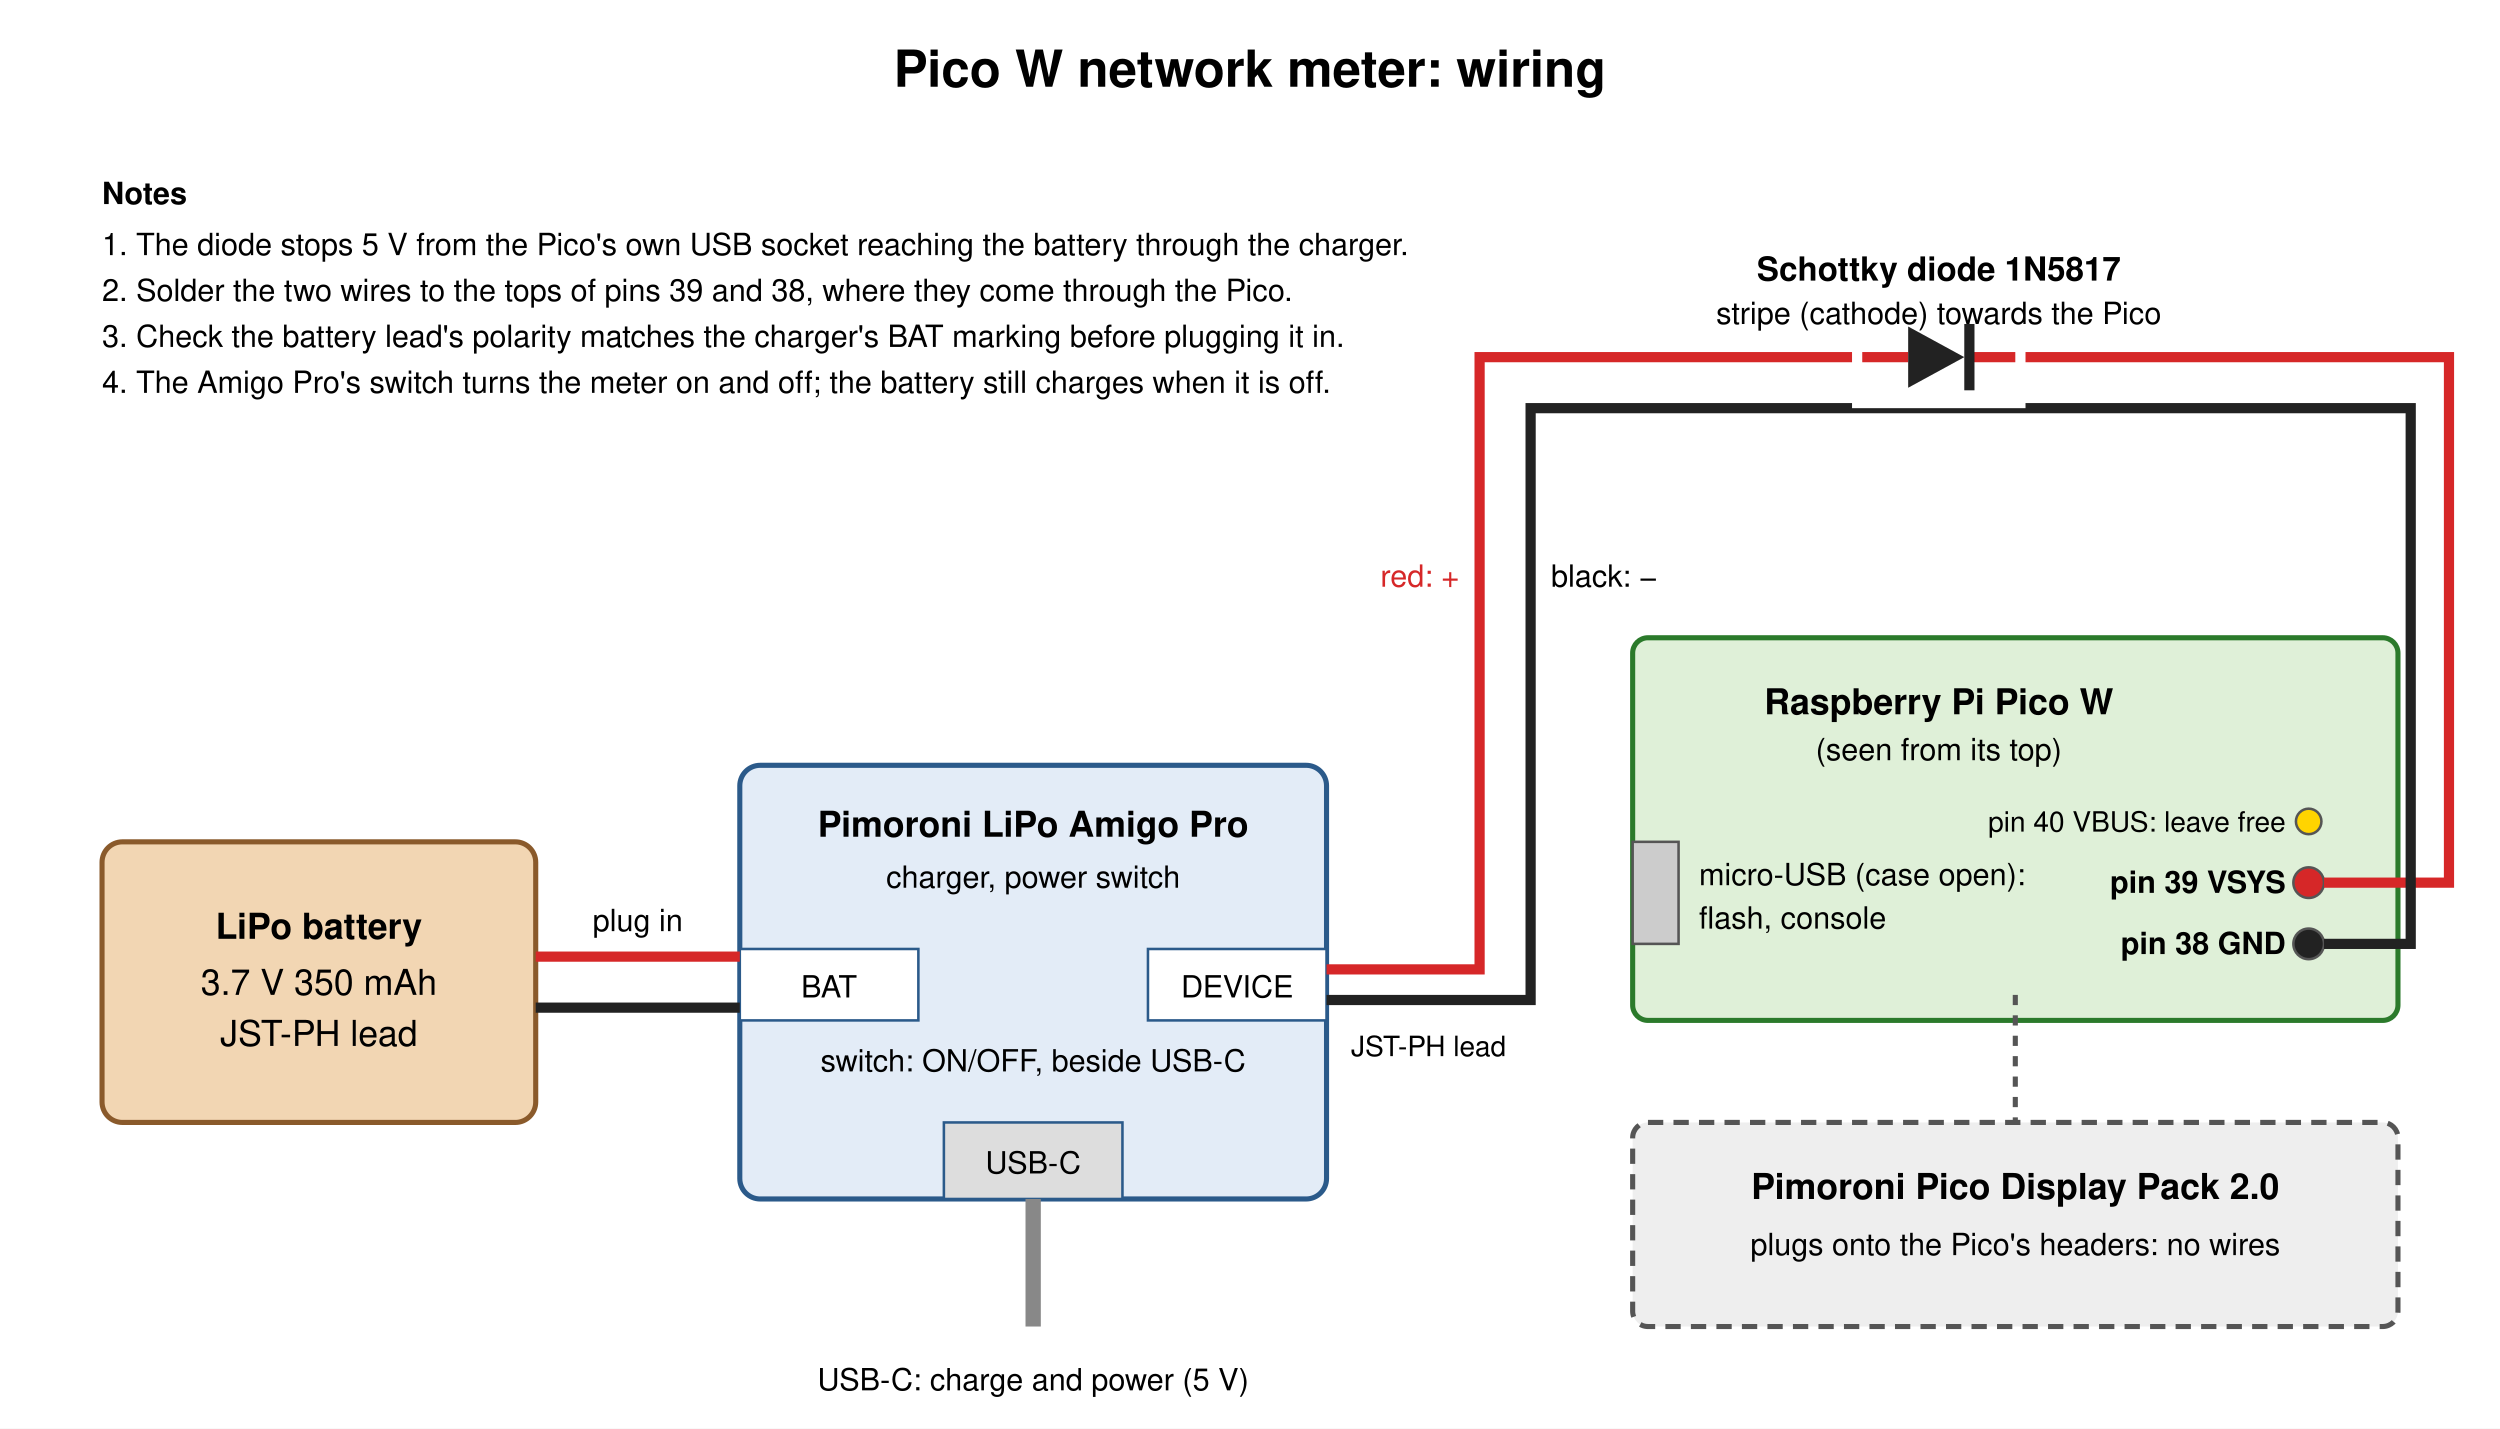
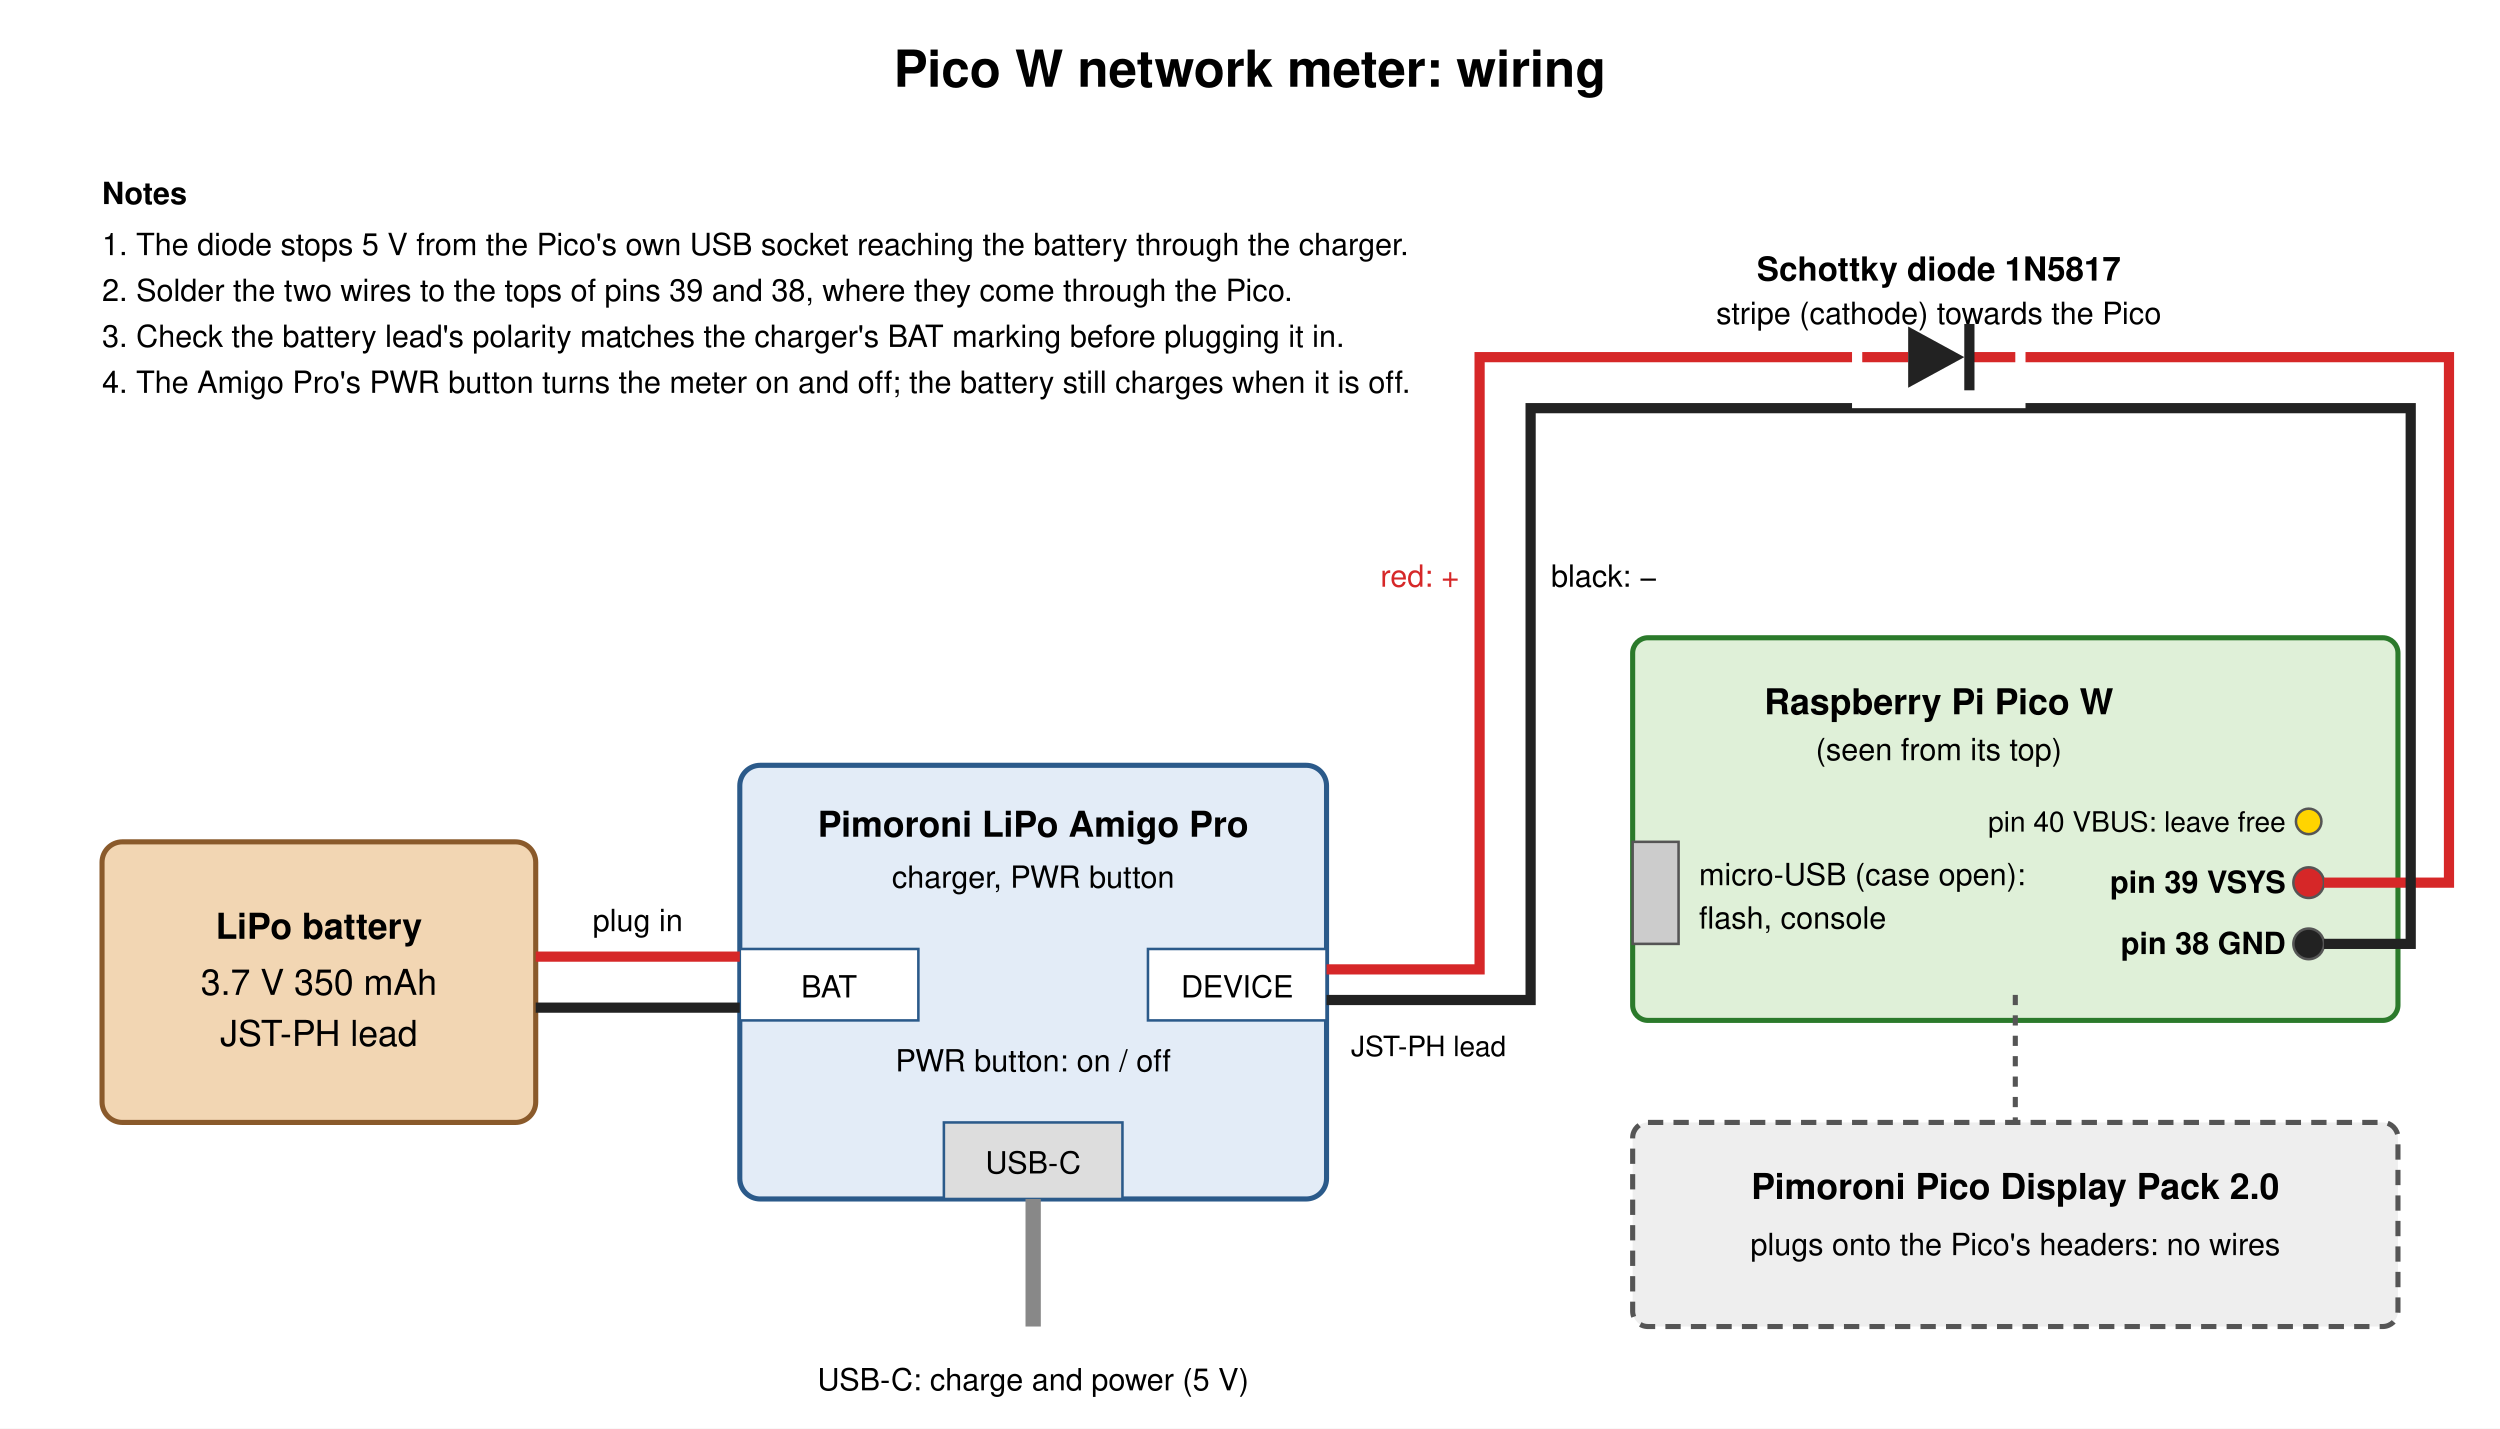
<svg xmlns="http://www.w3.org/2000/svg" width="980" height="560" viewBox="0 0 980 560" font-family="Helvetica, Arial, sans-serif" font-size="14">
  <defs>
    <marker id="dot" markerWidth="8" markerHeight="8" refX="4" refY="4">
      <circle cx="4" cy="4" r="3.5" fill="#222" />
    </marker>
  </defs>
  <rect width="980" height="560" fill="#ffffff" />
  <text x="490" y="34" text-anchor="middle" font-size="20" font-weight="bold">Pico W network meter: wiring</text>
  <g>
    <rect x="40" y="330" width="170" height="110" rx="8" fill="#f2d6b3" stroke="#8a5a2b" stroke-width="2" />
    <text x="125" y="368" text-anchor="middle" font-weight="bold">LiPo battery</text>
    <text x="125" y="390" text-anchor="middle">3.7 V 350 mAh</text>
    <text x="125" y="410" text-anchor="middle">JST-PH lead</text>
  </g>
  <g>
    <rect x="290" y="300" width="230" height="170" rx="8" fill="#e3ecf7" stroke="#2b5a8a" stroke-width="2" />
    <text x="405" y="328" text-anchor="middle" font-weight="bold">Pimoroni LiPo Amigo Pro</text>
-     <text x="405" y="348" text-anchor="middle" font-size="12">charger, power switch</text>
+     <text x="405" y="348" text-anchor="middle" font-size="12">charger, PWR button</text>
    <rect x="290" y="372" width="70" height="28" fill="#fff" stroke="#2b5a8a" />
    <text x="325" y="391" text-anchor="middle" font-size="12">BAT</text>
    <rect x="450" y="372" width="70" height="28" fill="#fff" stroke="#2b5a8a" />
    <text x="485" y="391" text-anchor="middle" font-size="12">DEVICE</text>
    <rect x="370" y="440" width="70" height="30" fill="#ddd" stroke="#2b5a8a" />
    <text x="405" y="460" text-anchor="middle" font-size="12">USB-C</text>
-     <text x="405" y="420" text-anchor="middle" font-size="12">switch: ON/OFF, beside USB-C</text>
+     <text x="405" y="420" text-anchor="middle" font-size="12">PWR button: on / off</text>
  </g>
  <path d="M210 375 H290" stroke="#d62728" stroke-width="4" fill="none" />
  <path d="M210 395 H290" stroke="#222" stroke-width="4" fill="none" />
  <text x="250" y="365" text-anchor="middle" font-size="12">plug in</text>
  <path d="M405 470 V520" stroke="#888" stroke-width="6" fill="none" />
  <text x="405" y="545" text-anchor="middle" font-size="12">USB-C: charge and power (5 V)</text>
  <g>
    <rect x="640" y="250" width="300" height="150" rx="6" fill="#dff0d8" stroke="#2b7a2b" stroke-width="2" />
    <text x="760" y="280" text-anchor="middle" font-weight="bold">Raspberry Pi Pico W</text>
    <text x="760" y="298" text-anchor="middle" font-size="12">(seen from its top)</text>
    <rect x="640" y="330" width="18" height="40" fill="#ccc" stroke="#555" />
    <text x="666" y="347" font-size="12">micro-USB (case open):</text>
    <text x="666" y="364" font-size="12">flash, console</text>
    <circle cx="905" cy="322" r="5" fill="#ffd400" stroke="#555" />
    <text x="896" y="326" text-anchor="end" font-size="11">pin 40 VBUS: leave free</text>
    <circle cx="905" cy="346" r="6" fill="#d62728" stroke="#555" />
    <text x="896" y="350" text-anchor="end" font-size="12" font-weight="bold">pin 39 VSYS</text>
    <circle cx="905" cy="370" r="6" fill="#222" stroke="#555" />
    <text x="896" y="374" text-anchor="end" font-size="12" font-weight="bold">pin 38 GND</text>
  </g>
  <path d="M520 380 H580 V140 H960 V346 H911" stroke="#d62728" stroke-width="4" fill="none" />
  <path d="M520 392 H600 V160 H945 V370 H911" stroke="#222" stroke-width="4" fill="none" />
  <g transform="translate(760 140)">
    <rect x="-34" y="-20" width="68" height="40" fill="#fff" />
    <path d="M-30 0 H-12" stroke="#d62728" stroke-width="4" />
    <path d="M12 0 H30" stroke="#d62728" stroke-width="4" />
    <polygon points="-12,-12 -12,12 10,0" fill="#222" />
    <path d="M12 -13 V13" stroke="#222" stroke-width="4" />
  </g>
  <text x="760" y="110" text-anchor="middle" font-size="13" font-weight="bold">Schottky diode 1N5817</text>
  <text x="760" y="127" text-anchor="middle" font-size="12">stripe (cathode) towards the Pico</text>
  <text x="572" y="230" text-anchor="end" font-size="12" fill="#d62728">red: +</text>
  <text x="608" y="230" font-size="12">black: −</text>
  <text x="560" y="414" text-anchor="middle" font-size="11">JST-PH lead</text>
  <g>
    <rect x="640" y="440" width="300" height="80" rx="6" fill="#eee" stroke="#555" stroke-width="2" stroke-dasharray="6 4" />
    <text x="790" y="470" text-anchor="middle" font-weight="bold">Pimoroni Pico Display Pack 2.0</text>
    <text x="790" y="492" text-anchor="middle" font-size="12">plugs onto the Pico's headers: no wires</text>
  </g>
  <path d="M790 390 V440" stroke="#555" stroke-width="2" stroke-dasharray="4 4" fill="none" />
  <g font-size="12">
    <text x="40" y="80" font-weight="bold">Notes</text>
    <text x="40" y="100">1. The diode stops 5 V from the Pico's own USB socket reaching the battery through the charger.</text>
    <text x="40" y="118">2. Solder the two wires to the tops of pins 39 and 38, where they come through the Pico.</text>
    <text x="40" y="136">3. Check the battery lead's polarity matches the charger's BAT marking before plugging it in.</text>
-     <text x="40" y="154">4. The Amigo Pro's switch turns the meter on and off; the battery still charges when it is off.</text>
+     <text x="40" y="154">4. The Amigo Pro's PWR button turns the meter on and off; the battery still charges when it is off.</text>
  </g>
</svg>
